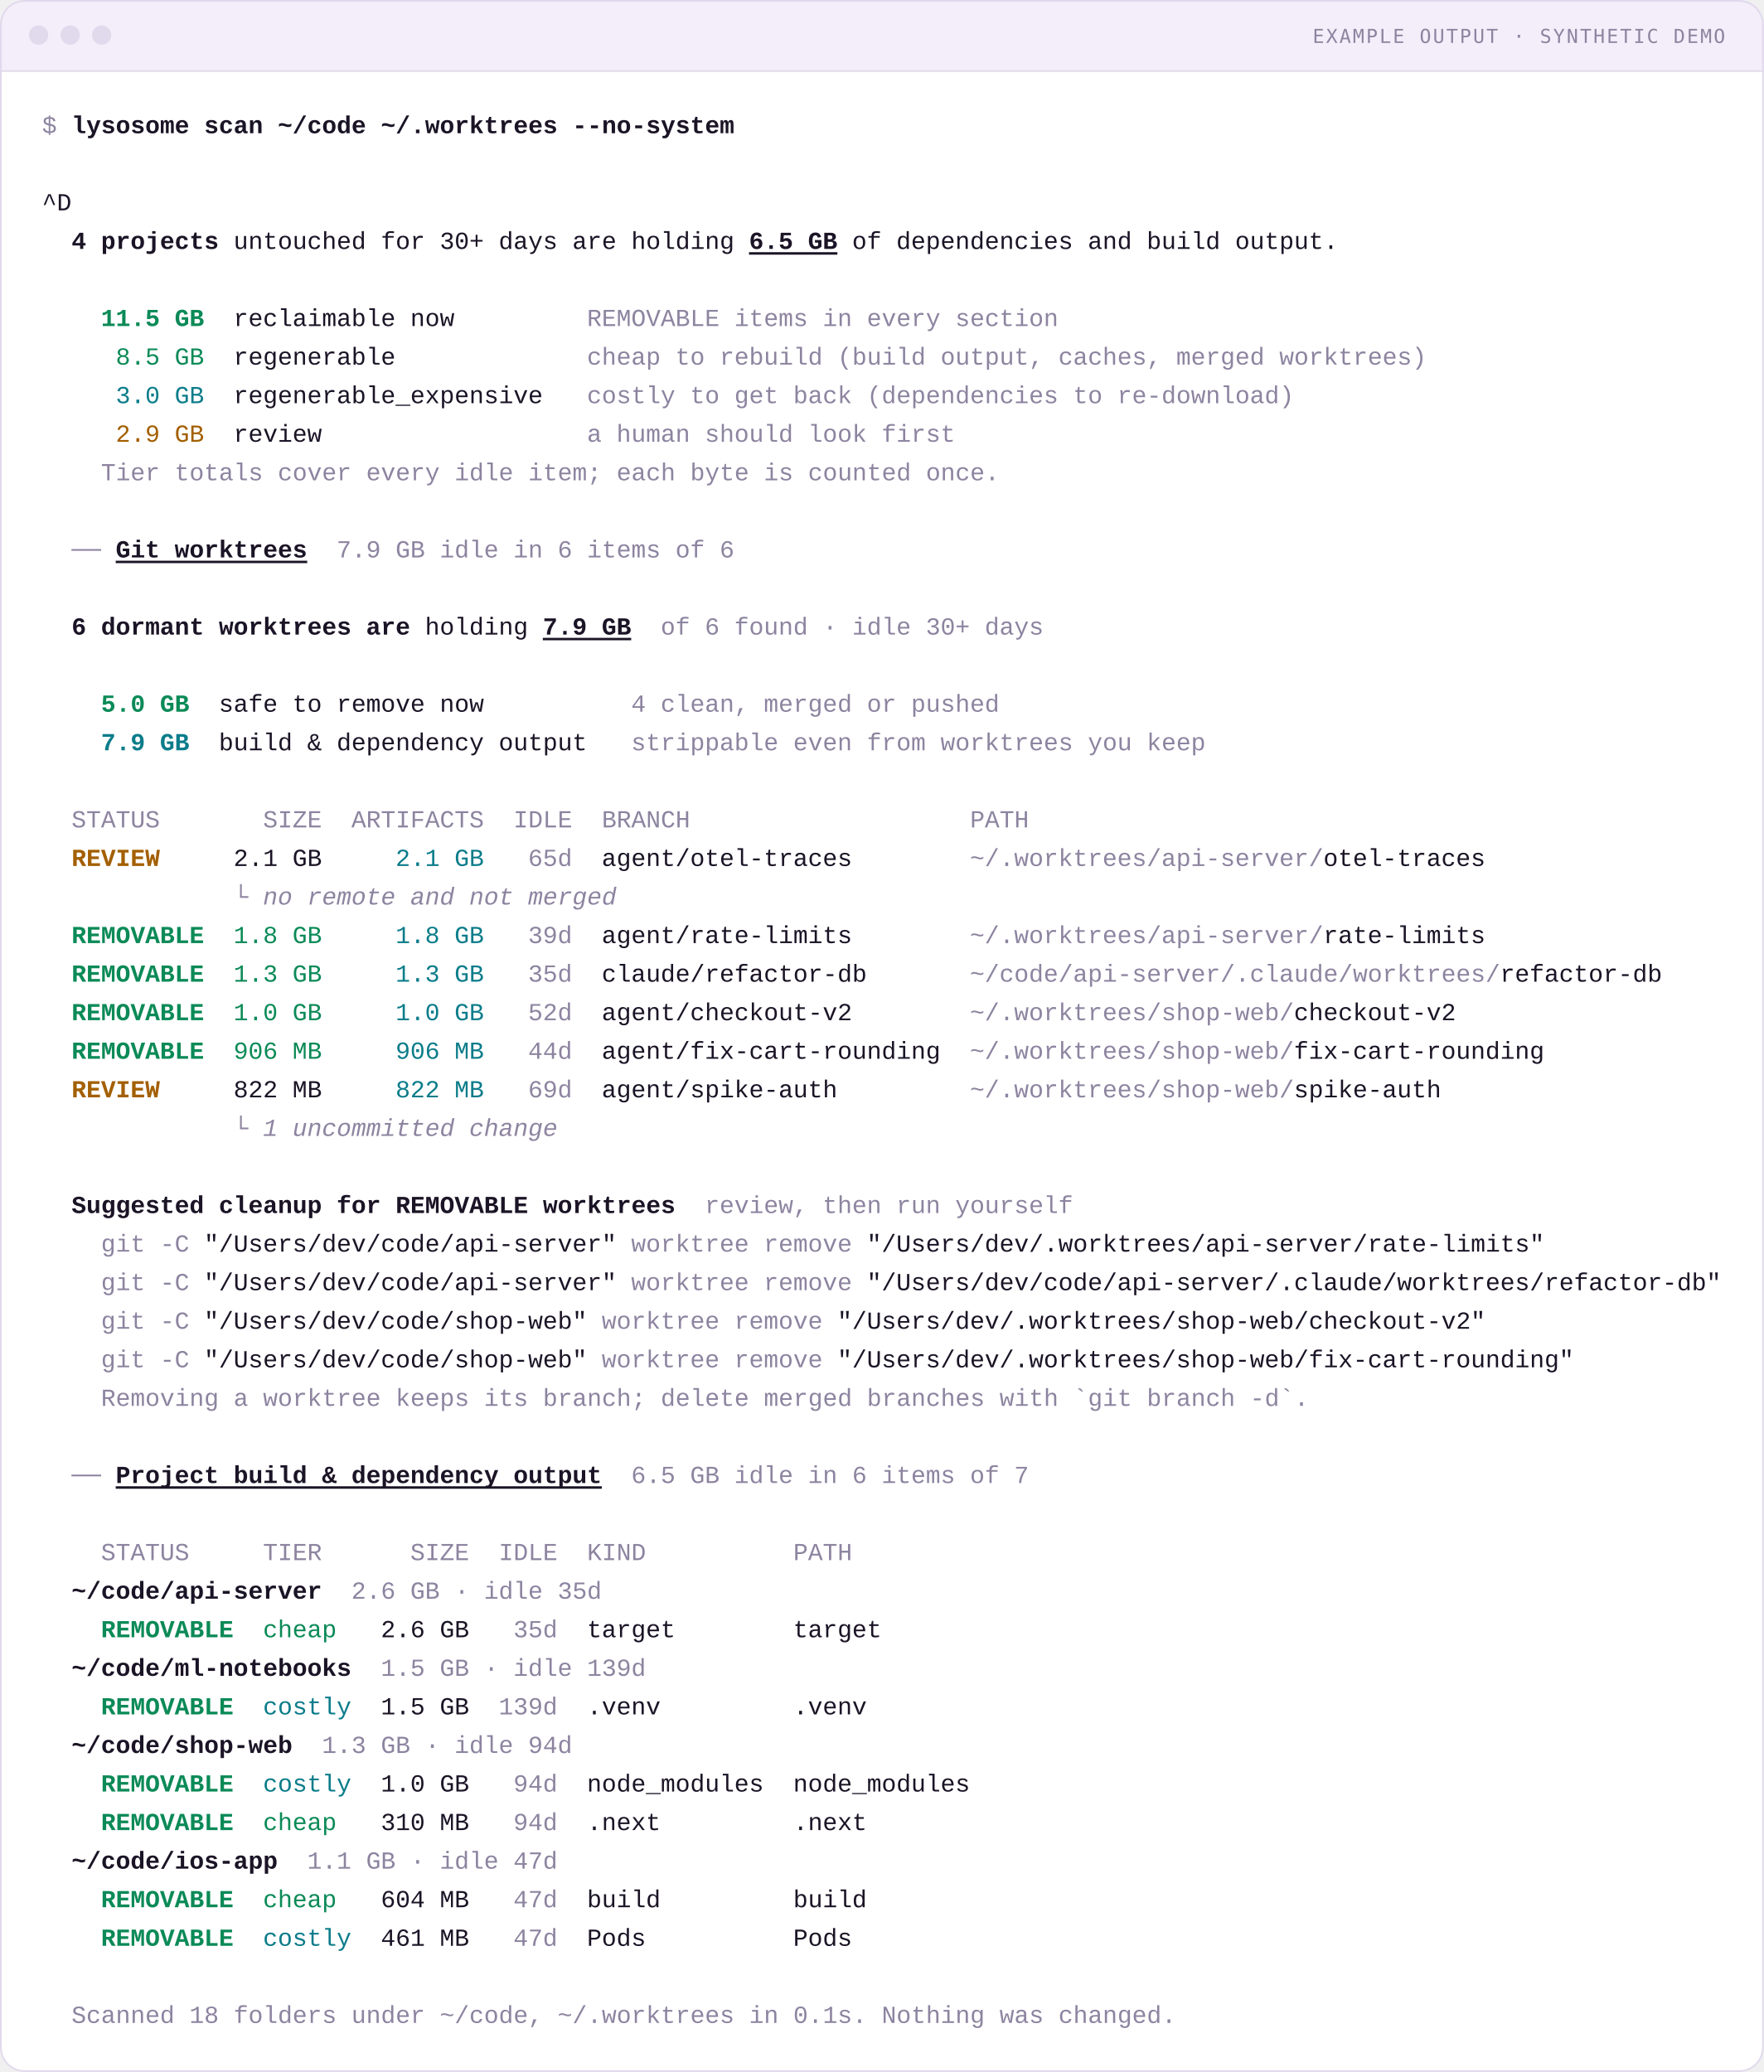
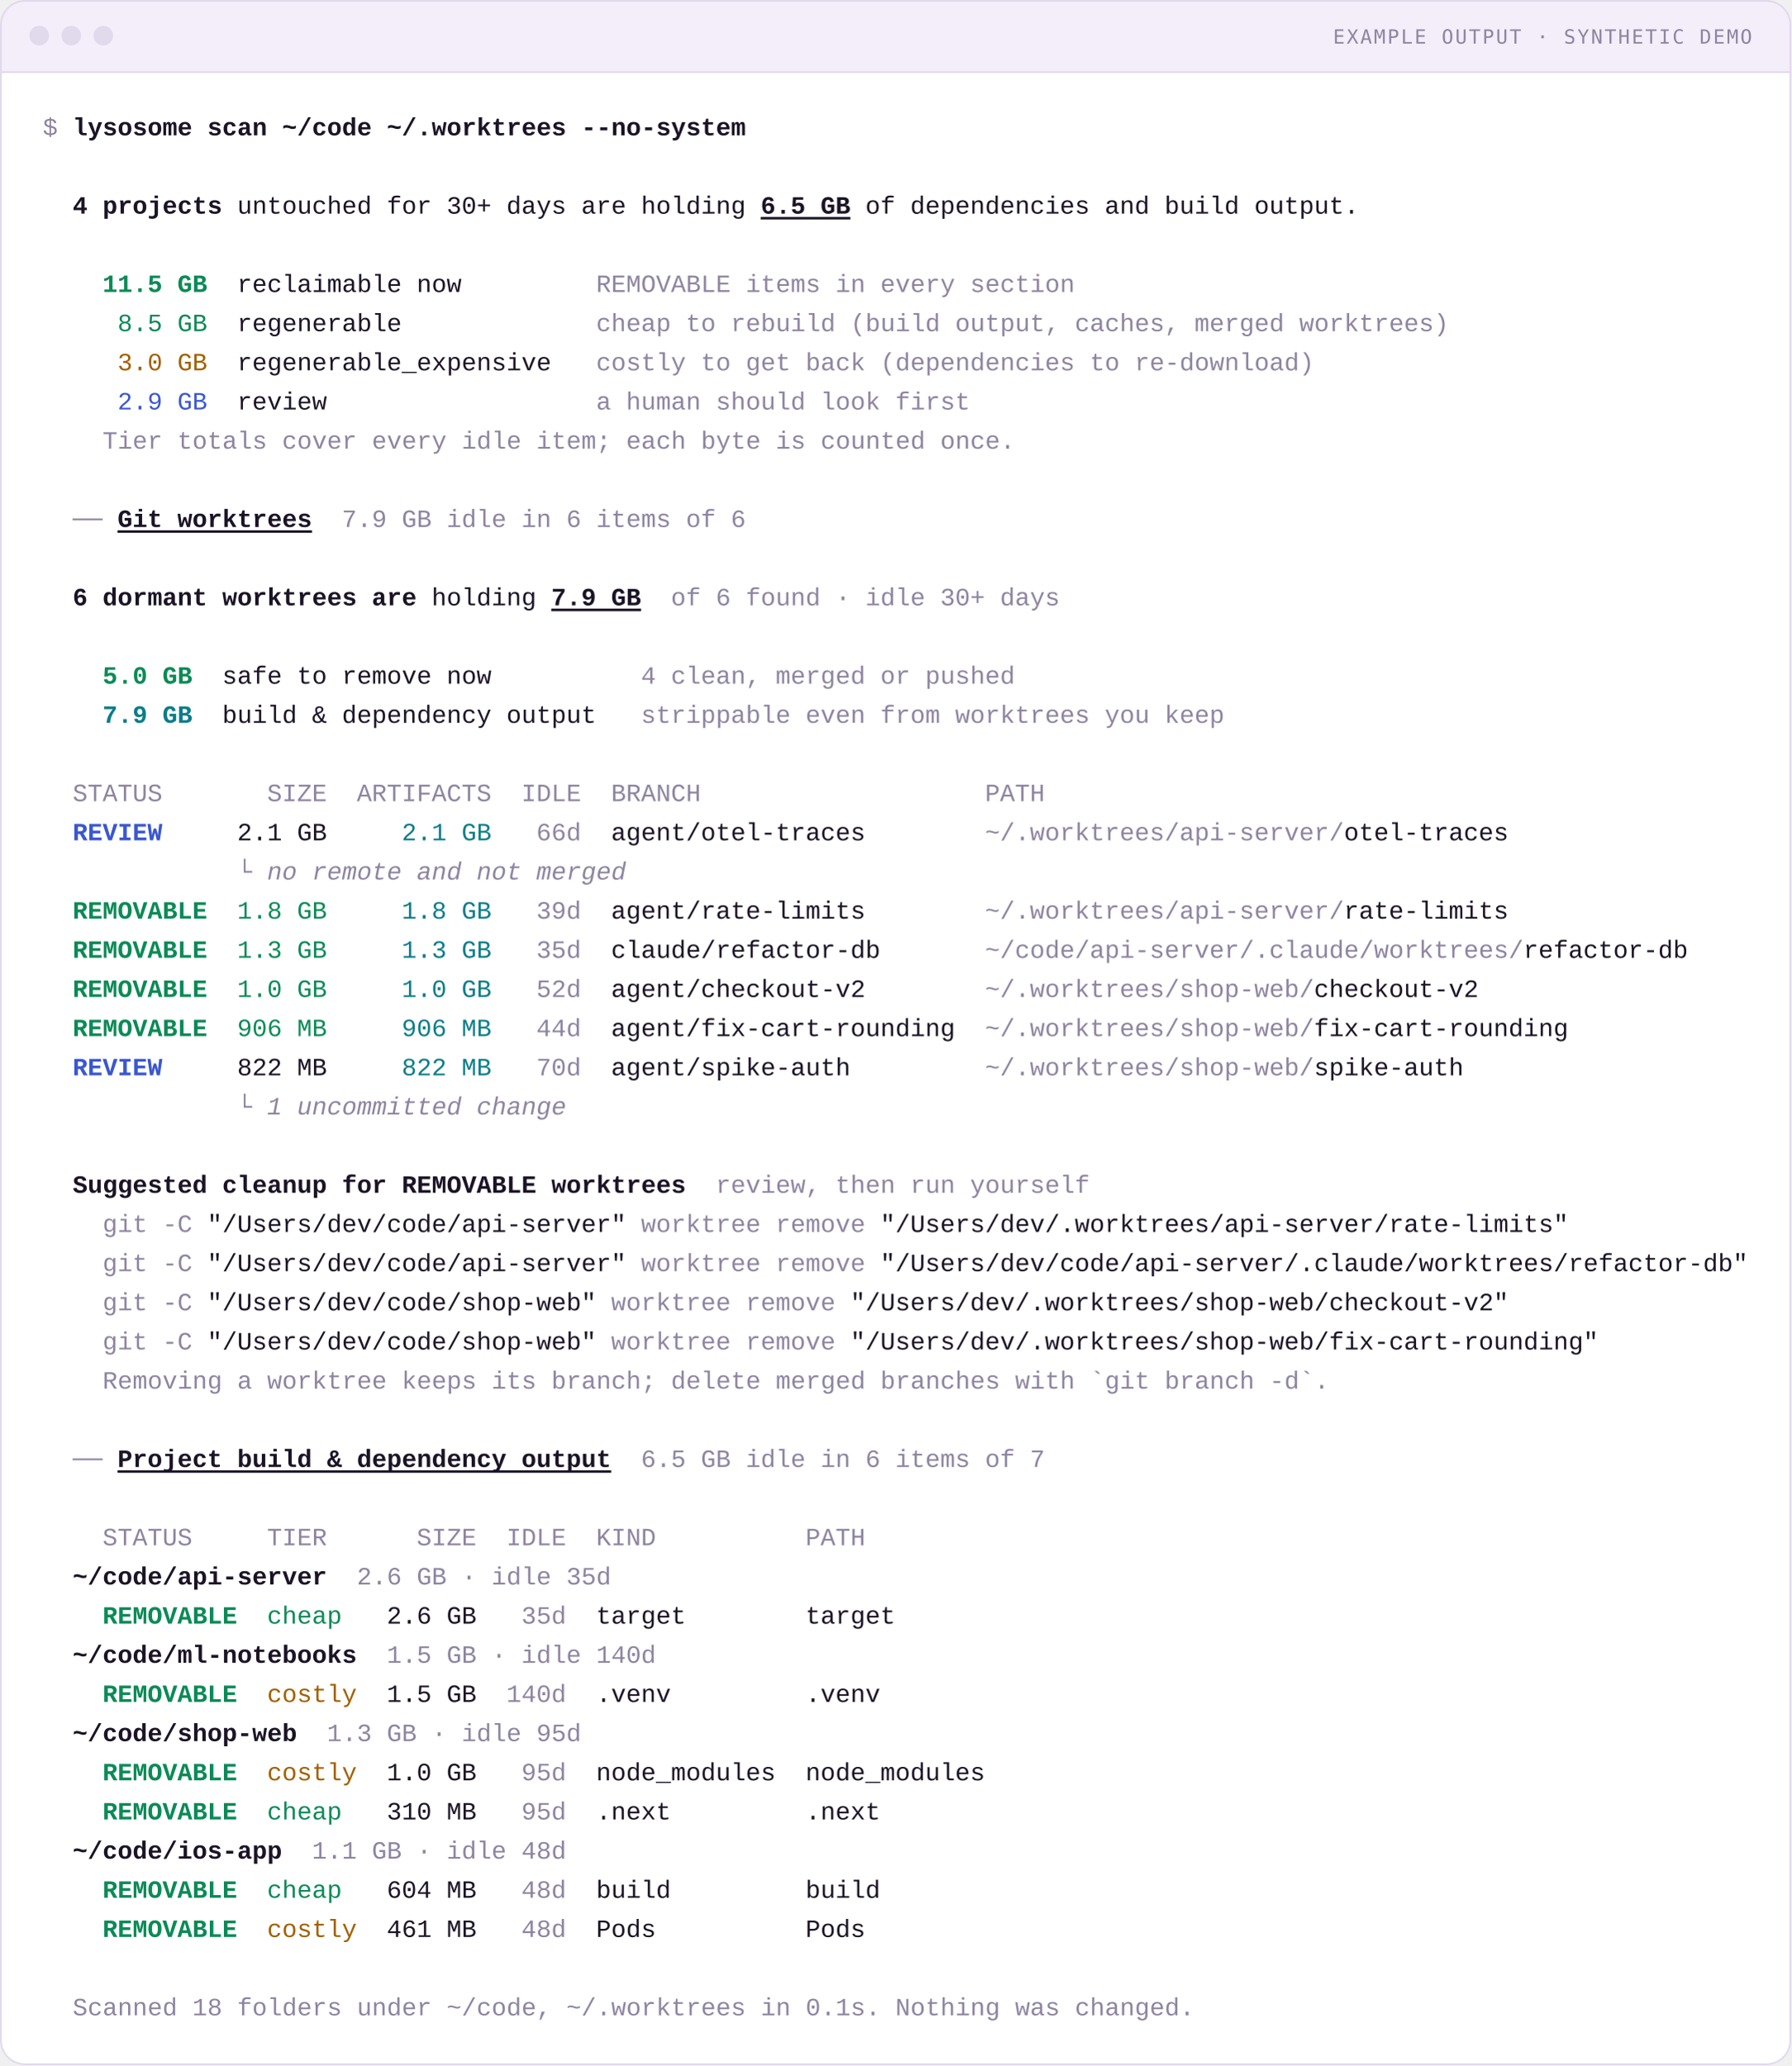
- <svg xmlns="http://www.w3.org/2000/svg" width="1006" height="1182" viewBox="0 0 1006 1182" role="img" aria-label="example output · synthetic demo: terminal output">
-   <rect width="1006" height="1182" rx="14" fill="#ffffff" />
+ <svg xmlns="http://www.w3.org/2000/svg" width="1006" height="1160" viewBox="0 0 1006 1160" role="img" aria-label="example output · synthetic demo: terminal output">
+   <rect width="1006" height="1160" rx="14" fill="#ffffff" />
  <path d="M14 0h978a14 14 0 0 1 14 14v26H0V14A14 14 0 0 1 14 0z" fill="#f3eef9" />
  <path d="M0 40.5h1006" stroke="#e1d9ec" />
-   <rect x="0.5" y="0.5" width="1005" height="1181" rx="13.5" fill="none" stroke="#e1d9ec" />
+   <rect x="0.5" y="0.5" width="1005" height="1159" rx="13.5" fill="none" stroke="#e1d9ec" />
  <circle cx="22" cy="20" r="5.5" fill="#e1d9ec" />
  <circle cx="40" cy="20" r="5.5" fill="#e1d9ec" />
  <circle cx="58" cy="20" r="5.5" fill="#e1d9ec" />
  <text x="984" y="24.5" text-anchor="end" font-family="'JetBrains Mono', ui-monospace, SFMono-Regular, Menlo, monospace" font-size="11" letter-spacing="1" fill="#8d84a0">EXAMPLE OUTPUT · SYNTHETIC DEMO</text>
  <g font-family="'JetBrains Mono', ui-monospace, SFMono-Regular, Menlo, Consolas, 'Liberation Mono', monospace" font-size="14" fill="#1b1426" xml:space="preserve">
    <text x="24.0" y="76" textLength="8.4" lengthAdjust="spacingAndGlyphs" fill="#8d84a0">$</text>
    <text x="40.8" y="76" textLength="378.0" lengthAdjust="spacingAndGlyphs" font-weight="600">lysosome scan ~/code ~/.worktrees --no-system</text>
-     <text x="24.0" y="120" textLength="16.8" lengthAdjust="spacingAndGlyphs">^D</text>
-     <text x="40.8" y="142" textLength="84.0" lengthAdjust="spacingAndGlyphs" font-weight="700">4 projects</text>
-     <text x="133.2" y="142" textLength="285.6" lengthAdjust="spacingAndGlyphs">untouched for 30+ days are holding</text>
-     <text x="427.2" y="142" textLength="50.4" lengthAdjust="spacingAndGlyphs" font-weight="700" text-decoration="underline">6.5 GB</text>
-     <text x="486.0" y="142" textLength="277.2" lengthAdjust="spacingAndGlyphs">of dependencies and build output.</text>
-     <text x="57.6" y="186" textLength="58.8" lengthAdjust="spacingAndGlyphs" fill="#0b8a57" font-weight="700">11.5 GB</text>
-     <text x="133.2" y="186" textLength="126.0" lengthAdjust="spacingAndGlyphs">reclaimable now</text>
-     <text x="334.8" y="186" textLength="268.8" lengthAdjust="spacingAndGlyphs" fill="#8d84a0">REMOVABLE items in every section</text>
-     <text x="66.0" y="208" textLength="50.4" lengthAdjust="spacingAndGlyphs" fill="#0b8a57">8.5 GB</text>
-     <text x="133.2" y="208" textLength="92.4" lengthAdjust="spacingAndGlyphs">regenerable</text>
-     <text x="334.8" y="208" textLength="478.8" lengthAdjust="spacingAndGlyphs" fill="#8d84a0">cheap to rebuild (build output, caches, merged worktrees)</text>
-     <text x="66.0" y="230" textLength="50.4" lengthAdjust="spacingAndGlyphs" fill="#0b7c8a">3.0 GB</text>
-     <text x="133.2" y="230" textLength="176.4" lengthAdjust="spacingAndGlyphs">regenerable_expensive</text>
-     <text x="334.8" y="230" textLength="403.2" lengthAdjust="spacingAndGlyphs" fill="#8d84a0">costly to get back (dependencies to re-download)</text>
-     <text x="66.0" y="252" textLength="50.4" lengthAdjust="spacingAndGlyphs" fill="#a35f00">2.9 GB</text>
-     <text x="133.2" y="252" textLength="50.4" lengthAdjust="spacingAndGlyphs">review</text>
-     <text x="334.8" y="252" textLength="210.0" lengthAdjust="spacingAndGlyphs" fill="#8d84a0">a human should look first</text>
-     <text x="57.6" y="274" textLength="512.4" lengthAdjust="spacingAndGlyphs" fill="#8d84a0">Tier totals cover every idle item; each byte is counted once.</text>
-     <text x="40.8" y="318" textLength="16.8" lengthAdjust="spacingAndGlyphs" fill="#8d84a0">──</text>
-     <text x="66.0" y="318" textLength="109.2" lengthAdjust="spacingAndGlyphs" font-weight="700" text-decoration="underline">Git worktrees</text>
-     <text x="192.0" y="318" textLength="226.8" lengthAdjust="spacingAndGlyphs" fill="#8d84a0">7.9 GB idle in 6 items of 6</text>
-     <text x="40.8" y="362" textLength="159.6" lengthAdjust="spacingAndGlyphs" font-weight="700">6 dormant worktrees</text>
-     <text x="208.8" y="362" textLength="25.2" lengthAdjust="spacingAndGlyphs" font-weight="700">are</text>
-     <text x="242.4" y="362" textLength="58.8" lengthAdjust="spacingAndGlyphs">holding</text>
-     <text x="309.6" y="362" textLength="50.4" lengthAdjust="spacingAndGlyphs" font-weight="700" text-decoration="underline">7.9 GB</text>
-     <text x="376.8" y="362" textLength="218.4" lengthAdjust="spacingAndGlyphs" fill="#8d84a0">of 6 found · idle 30+ days</text>
-     <text x="57.6" y="406" textLength="50.4" lengthAdjust="spacingAndGlyphs" fill="#0b8a57" font-weight="700">5.0 GB</text>
-     <text x="124.8" y="406" textLength="151.2" lengthAdjust="spacingAndGlyphs">safe to remove now</text>
-     <text x="360.0" y="406" textLength="210.0" lengthAdjust="spacingAndGlyphs" fill="#8d84a0">4 clean, merged or pushed</text>
-     <text x="57.6" y="428" textLength="50.4" lengthAdjust="spacingAndGlyphs" fill="#0b7c8a" font-weight="700">7.9 GB</text>
-     <text x="124.8" y="428" textLength="210.0" lengthAdjust="spacingAndGlyphs">build &amp; dependency output</text>
-     <text x="360.0" y="428" textLength="327.6" lengthAdjust="spacingAndGlyphs" fill="#8d84a0">strippable even from worktrees you keep</text>
-     <text x="40.8" y="472" textLength="546.0" lengthAdjust="spacingAndGlyphs" fill="#8d84a0">STATUS       SIZE  ARTIFACTS  IDLE  BRANCH                   PATH</text>
-     <text x="40.8" y="494" textLength="50.4" lengthAdjust="spacingAndGlyphs" fill="#a35f00" font-weight="700">REVIEW</text>
-     <text x="133.2" y="494" textLength="50.4" lengthAdjust="spacingAndGlyphs">2.1 GB</text>
-     <text x="225.6" y="494" textLength="50.4" lengthAdjust="spacingAndGlyphs" fill="#0b7c8a">2.1 GB</text>
-     <text x="301.2" y="494" textLength="25.2" lengthAdjust="spacingAndGlyphs" fill="#8d84a0">65d</text>
-     <text x="343.2" y="494" textLength="142.8" lengthAdjust="spacingAndGlyphs">agent/otel-traces</text>
-     <text x="553.2" y="494" textLength="201.6" lengthAdjust="spacingAndGlyphs" fill="#8d84a0">~/.worktrees/api-server/</text>
-     <text x="754.8" y="494" textLength="92.4" lengthAdjust="spacingAndGlyphs">otel-traces</text>
-     <text x="133.2" y="516" textLength="218.4" lengthAdjust="spacingAndGlyphs" fill="#8d84a0" font-style="italic">└ no remote and not merged</text>
+     <text x="40.8" y="120" textLength="84.0" lengthAdjust="spacingAndGlyphs" font-weight="700">4 projects</text>
+     <text x="133.2" y="120" textLength="285.6" lengthAdjust="spacingAndGlyphs">untouched for 30+ days are holding</text>
+     <text x="427.2" y="120" textLength="50.4" lengthAdjust="spacingAndGlyphs" font-weight="700" text-decoration="underline">6.5 GB</text>
+     <text x="486.0" y="120" textLength="277.2" lengthAdjust="spacingAndGlyphs">of dependencies and build output.</text>
+     <text x="57.6" y="164" textLength="58.8" lengthAdjust="spacingAndGlyphs" fill="#0b8a57" font-weight="700">11.5 GB</text>
+     <text x="133.2" y="164" textLength="126.0" lengthAdjust="spacingAndGlyphs">reclaimable now</text>
+     <text x="334.8" y="164" textLength="268.8" lengthAdjust="spacingAndGlyphs" fill="#8d84a0">REMOVABLE items in every section</text>
+     <text x="66.0" y="186" textLength="50.4" lengthAdjust="spacingAndGlyphs" fill="#0b8a57">8.5 GB</text>
+     <text x="133.2" y="186" textLength="92.4" lengthAdjust="spacingAndGlyphs">regenerable</text>
+     <text x="334.8" y="186" textLength="478.8" lengthAdjust="spacingAndGlyphs" fill="#8d84a0">cheap to rebuild (build output, caches, merged worktrees)</text>
+     <text x="66.0" y="208" textLength="50.4" lengthAdjust="spacingAndGlyphs" fill="#a35f00">3.0 GB</text>
+     <text x="133.2" y="208" textLength="176.4" lengthAdjust="spacingAndGlyphs">regenerable_expensive</text>
+     <text x="334.8" y="208" textLength="403.2" lengthAdjust="spacingAndGlyphs" fill="#8d84a0">costly to get back (dependencies to re-download)</text>
+     <text x="66.0" y="230" textLength="50.4" lengthAdjust="spacingAndGlyphs" fill="#3a57d1">2.9 GB</text>
+     <text x="133.2" y="230" textLength="50.4" lengthAdjust="spacingAndGlyphs">review</text>
+     <text x="334.8" y="230" textLength="210.0" lengthAdjust="spacingAndGlyphs" fill="#8d84a0">a human should look first</text>
+     <text x="57.6" y="252" textLength="512.4" lengthAdjust="spacingAndGlyphs" fill="#8d84a0">Tier totals cover every idle item; each byte is counted once.</text>
+     <text x="40.8" y="296" textLength="16.8" lengthAdjust="spacingAndGlyphs" fill="#8d84a0">──</text>
+     <text x="66.0" y="296" textLength="109.2" lengthAdjust="spacingAndGlyphs" font-weight="700" text-decoration="underline">Git worktrees</text>
+     <text x="192.0" y="296" textLength="226.8" lengthAdjust="spacingAndGlyphs" fill="#8d84a0">7.9 GB idle in 6 items of 6</text>
+     <text x="40.8" y="340" textLength="159.6" lengthAdjust="spacingAndGlyphs" font-weight="700">6 dormant worktrees</text>
+     <text x="208.8" y="340" textLength="25.2" lengthAdjust="spacingAndGlyphs" font-weight="700">are</text>
+     <text x="242.4" y="340" textLength="58.8" lengthAdjust="spacingAndGlyphs">holding</text>
+     <text x="309.6" y="340" textLength="50.4" lengthAdjust="spacingAndGlyphs" font-weight="700" text-decoration="underline">7.9 GB</text>
+     <text x="376.8" y="340" textLength="218.4" lengthAdjust="spacingAndGlyphs" fill="#8d84a0">of 6 found · idle 30+ days</text>
+     <text x="57.6" y="384" textLength="50.4" lengthAdjust="spacingAndGlyphs" fill="#0b8a57" font-weight="700">5.0 GB</text>
+     <text x="124.8" y="384" textLength="151.2" lengthAdjust="spacingAndGlyphs">safe to remove now</text>
+     <text x="360.0" y="384" textLength="210.0" lengthAdjust="spacingAndGlyphs" fill="#8d84a0">4 clean, merged or pushed</text>
+     <text x="57.6" y="406" textLength="50.4" lengthAdjust="spacingAndGlyphs" fill="#0b7c8a" font-weight="700">7.9 GB</text>
+     <text x="124.8" y="406" textLength="210.0" lengthAdjust="spacingAndGlyphs">build &amp; dependency output</text>
+     <text x="360.0" y="406" textLength="327.6" lengthAdjust="spacingAndGlyphs" fill="#8d84a0">strippable even from worktrees you keep</text>
+     <text x="40.8" y="450" textLength="50.4" lengthAdjust="spacingAndGlyphs" fill="#8d84a0">STATUS</text>
+     <text x="150.0" y="450" textLength="33.6" lengthAdjust="spacingAndGlyphs" fill="#8d84a0">SIZE</text>
+     <text x="200.4" y="450" textLength="75.6" lengthAdjust="spacingAndGlyphs" fill="#8d84a0">ARTIFACTS</text>
+     <text x="292.8" y="450" textLength="33.6" lengthAdjust="spacingAndGlyphs" fill="#8d84a0">IDLE</text>
+     <text x="343.2" y="450" textLength="50.4" lengthAdjust="spacingAndGlyphs" fill="#8d84a0">BRANCH</text>
+     <text x="553.2" y="450" textLength="33.6" lengthAdjust="spacingAndGlyphs" fill="#8d84a0">PATH</text>
+     <text x="40.8" y="472" textLength="50.4" lengthAdjust="spacingAndGlyphs" fill="#3a57d1" font-weight="700">REVIEW</text>
+     <text x="133.2" y="472" textLength="50.4" lengthAdjust="spacingAndGlyphs">2.1 GB</text>
+     <text x="225.6" y="472" textLength="50.4" lengthAdjust="spacingAndGlyphs" fill="#0b7c8a">2.1 GB</text>
+     <text x="301.2" y="472" textLength="25.2" lengthAdjust="spacingAndGlyphs" fill="#8d84a0">66d</text>
+     <text x="343.2" y="472" textLength="142.8" lengthAdjust="spacingAndGlyphs">agent/otel-traces</text>
+     <text x="553.2" y="472" textLength="201.6" lengthAdjust="spacingAndGlyphs" fill="#8d84a0">~/.worktrees/api-server/</text>
+     <text x="754.8" y="472" textLength="92.4" lengthAdjust="spacingAndGlyphs">otel-traces</text>
+     <text x="133.2" y="494" textLength="218.4" lengthAdjust="spacingAndGlyphs" fill="#8d84a0" font-style="italic">└ no remote and not merged</text>
+     <text x="40.8" y="516" textLength="75.6" lengthAdjust="spacingAndGlyphs" fill="#0b8a57" font-weight="700">REMOVABLE</text>
+     <text x="133.2" y="516" textLength="50.4" lengthAdjust="spacingAndGlyphs" fill="#0b8a57">1.8 GB</text>
+     <text x="225.6" y="516" textLength="50.4" lengthAdjust="spacingAndGlyphs" fill="#0b7c8a">1.8 GB</text>
+     <text x="301.2" y="516" textLength="25.2" lengthAdjust="spacingAndGlyphs" fill="#8d84a0">39d</text>
+     <text x="343.2" y="516" textLength="142.8" lengthAdjust="spacingAndGlyphs">agent/rate-limits</text>
+     <text x="553.2" y="516" textLength="201.6" lengthAdjust="spacingAndGlyphs" fill="#8d84a0">~/.worktrees/api-server/</text>
+     <text x="754.8" y="516" textLength="92.4" lengthAdjust="spacingAndGlyphs">rate-limits</text>
    <text x="40.8" y="538" textLength="75.6" lengthAdjust="spacingAndGlyphs" fill="#0b8a57" font-weight="700">REMOVABLE</text>
-     <text x="133.2" y="538" textLength="50.4" lengthAdjust="spacingAndGlyphs" fill="#0b8a57">1.8 GB</text>
-     <text x="225.6" y="538" textLength="50.4" lengthAdjust="spacingAndGlyphs" fill="#0b7c8a">1.8 GB</text>
-     <text x="301.2" y="538" textLength="25.2" lengthAdjust="spacingAndGlyphs" fill="#8d84a0">39d</text>
-     <text x="343.2" y="538" textLength="142.8" lengthAdjust="spacingAndGlyphs">agent/rate-limits</text>
-     <text x="553.2" y="538" textLength="201.6" lengthAdjust="spacingAndGlyphs" fill="#8d84a0">~/.worktrees/api-server/</text>
-     <text x="754.8" y="538" textLength="92.4" lengthAdjust="spacingAndGlyphs">rate-limits</text>
+     <text x="133.2" y="538" textLength="50.4" lengthAdjust="spacingAndGlyphs" fill="#0b8a57">1.3 GB</text>
+     <text x="225.6" y="538" textLength="50.4" lengthAdjust="spacingAndGlyphs" fill="#0b7c8a">1.3 GB</text>
+     <text x="301.2" y="538" textLength="25.2" lengthAdjust="spacingAndGlyphs" fill="#8d84a0">35d</text>
+     <text x="343.2" y="538" textLength="151.2" lengthAdjust="spacingAndGlyphs">claude/refactor-db</text>
+     <text x="553.2" y="538" textLength="302.4" lengthAdjust="spacingAndGlyphs" fill="#8d84a0">~/code/api-server/.claude/worktrees/</text>
+     <text x="855.6" y="538" textLength="92.4" lengthAdjust="spacingAndGlyphs">refactor-db</text>
    <text x="40.8" y="560" textLength="75.6" lengthAdjust="spacingAndGlyphs" fill="#0b8a57" font-weight="700">REMOVABLE</text>
-     <text x="133.2" y="560" textLength="50.4" lengthAdjust="spacingAndGlyphs" fill="#0b8a57">1.3 GB</text>
-     <text x="225.6" y="560" textLength="50.4" lengthAdjust="spacingAndGlyphs" fill="#0b7c8a">1.3 GB</text>
-     <text x="301.2" y="560" textLength="25.2" lengthAdjust="spacingAndGlyphs" fill="#8d84a0">35d</text>
-     <text x="343.2" y="560" textLength="151.2" lengthAdjust="spacingAndGlyphs">claude/refactor-db</text>
-     <text x="553.2" y="560" textLength="302.4" lengthAdjust="spacingAndGlyphs" fill="#8d84a0">~/code/api-server/.claude/worktrees/</text>
-     <text x="855.6" y="560" textLength="92.4" lengthAdjust="spacingAndGlyphs">refactor-db</text>
+     <text x="133.2" y="560" textLength="50.4" lengthAdjust="spacingAndGlyphs" fill="#0b8a57">1.0 GB</text>
+     <text x="225.6" y="560" textLength="50.4" lengthAdjust="spacingAndGlyphs" fill="#0b7c8a">1.0 GB</text>
+     <text x="301.2" y="560" textLength="25.2" lengthAdjust="spacingAndGlyphs" fill="#8d84a0">52d</text>
+     <text x="343.2" y="560" textLength="142.8" lengthAdjust="spacingAndGlyphs">agent/checkout-v2</text>
+     <text x="553.2" y="560" textLength="184.8" lengthAdjust="spacingAndGlyphs" fill="#8d84a0">~/.worktrees/shop-web/</text>
+     <text x="738.0" y="560" textLength="92.4" lengthAdjust="spacingAndGlyphs">checkout-v2</text>
    <text x="40.8" y="582" textLength="75.6" lengthAdjust="spacingAndGlyphs" fill="#0b8a57" font-weight="700">REMOVABLE</text>
-     <text x="133.2" y="582" textLength="50.4" lengthAdjust="spacingAndGlyphs" fill="#0b8a57">1.0 GB</text>
-     <text x="225.6" y="582" textLength="50.4" lengthAdjust="spacingAndGlyphs" fill="#0b7c8a">1.0 GB</text>
-     <text x="301.2" y="582" textLength="25.2" lengthAdjust="spacingAndGlyphs" fill="#8d84a0">52d</text>
-     <text x="343.2" y="582" textLength="142.8" lengthAdjust="spacingAndGlyphs">agent/checkout-v2</text>
+     <text x="133.2" y="582" textLength="50.4" lengthAdjust="spacingAndGlyphs" fill="#0b8a57">906 MB</text>
+     <text x="225.6" y="582" textLength="50.4" lengthAdjust="spacingAndGlyphs" fill="#0b7c8a">906 MB</text>
+     <text x="301.2" y="582" textLength="25.2" lengthAdjust="spacingAndGlyphs" fill="#8d84a0">44d</text>
+     <text x="343.2" y="582" textLength="193.2" lengthAdjust="spacingAndGlyphs">agent/fix-cart-rounding</text>
    <text x="553.2" y="582" textLength="184.8" lengthAdjust="spacingAndGlyphs" fill="#8d84a0">~/.worktrees/shop-web/</text>
-     <text x="738.0" y="582" textLength="92.4" lengthAdjust="spacingAndGlyphs">checkout-v2</text>
-     <text x="40.8" y="604" textLength="75.6" lengthAdjust="spacingAndGlyphs" fill="#0b8a57" font-weight="700">REMOVABLE</text>
-     <text x="133.2" y="604" textLength="50.4" lengthAdjust="spacingAndGlyphs" fill="#0b8a57">906 MB</text>
-     <text x="225.6" y="604" textLength="50.4" lengthAdjust="spacingAndGlyphs" fill="#0b7c8a">906 MB</text>
-     <text x="301.2" y="604" textLength="25.2" lengthAdjust="spacingAndGlyphs" fill="#8d84a0">44d</text>
-     <text x="343.2" y="604" textLength="193.2" lengthAdjust="spacingAndGlyphs">agent/fix-cart-rounding</text>
+     <text x="738.0" y="582" textLength="142.8" lengthAdjust="spacingAndGlyphs">fix-cart-rounding</text>
+     <text x="40.8" y="604" textLength="50.4" lengthAdjust="spacingAndGlyphs" fill="#3a57d1" font-weight="700">REVIEW</text>
+     <text x="133.2" y="604" textLength="50.4" lengthAdjust="spacingAndGlyphs">822 MB</text>
+     <text x="225.6" y="604" textLength="50.4" lengthAdjust="spacingAndGlyphs" fill="#0b7c8a">822 MB</text>
+     <text x="301.2" y="604" textLength="25.2" lengthAdjust="spacingAndGlyphs" fill="#8d84a0">70d</text>
+     <text x="343.2" y="604" textLength="134.4" lengthAdjust="spacingAndGlyphs">agent/spike-auth</text>
    <text x="553.2" y="604" textLength="184.8" lengthAdjust="spacingAndGlyphs" fill="#8d84a0">~/.worktrees/shop-web/</text>
-     <text x="738.0" y="604" textLength="142.8" lengthAdjust="spacingAndGlyphs">fix-cart-rounding</text>
-     <text x="40.8" y="626" textLength="50.4" lengthAdjust="spacingAndGlyphs" fill="#a35f00" font-weight="700">REVIEW</text>
-     <text x="133.2" y="626" textLength="50.4" lengthAdjust="spacingAndGlyphs">822 MB</text>
-     <text x="225.6" y="626" textLength="50.4" lengthAdjust="spacingAndGlyphs" fill="#0b7c8a">822 MB</text>
-     <text x="301.2" y="626" textLength="25.2" lengthAdjust="spacingAndGlyphs" fill="#8d84a0">69d</text>
-     <text x="343.2" y="626" textLength="134.4" lengthAdjust="spacingAndGlyphs">agent/spike-auth</text>
-     <text x="553.2" y="626" textLength="184.8" lengthAdjust="spacingAndGlyphs" fill="#8d84a0">~/.worktrees/shop-web/</text>
-     <text x="738.0" y="626" textLength="84.0" lengthAdjust="spacingAndGlyphs">spike-auth</text>
-     <text x="133.2" y="648" textLength="184.8" lengthAdjust="spacingAndGlyphs" fill="#8d84a0" font-style="italic">└ 1 uncommitted change</text>
-     <text x="40.8" y="692" textLength="344.4" lengthAdjust="spacingAndGlyphs" font-weight="700">Suggested cleanup for REMOVABLE worktrees</text>
-     <text x="402.0" y="692" textLength="210.0" lengthAdjust="spacingAndGlyphs" fill="#8d84a0">review, then run yourself</text>
+     <text x="738.0" y="604" textLength="84.0" lengthAdjust="spacingAndGlyphs">spike-auth</text>
+     <text x="133.2" y="626" textLength="184.8" lengthAdjust="spacingAndGlyphs" fill="#8d84a0" font-style="italic">└ 1 uncommitted change</text>
+     <text x="40.8" y="670" textLength="344.4" lengthAdjust="spacingAndGlyphs" font-weight="700">Suggested cleanup for REMOVABLE worktrees</text>
+     <text x="402.0" y="670" textLength="210.0" lengthAdjust="spacingAndGlyphs" fill="#8d84a0">review, then run yourself</text>
+     <text x="57.6" y="692" textLength="25.2" lengthAdjust="spacingAndGlyphs" fill="#8d84a0">git</text>
+     <text x="91.2" y="692" textLength="16.8" lengthAdjust="spacingAndGlyphs" fill="#8d84a0">-C</text>
+     <text x="116.4" y="692" textLength="235.2" lengthAdjust="spacingAndGlyphs">"/Users/dev/code/api-server"</text>
+     <text x="360.0" y="692" textLength="67.2" lengthAdjust="spacingAndGlyphs" fill="#8d84a0">worktree</text>
+     <text x="435.6" y="692" textLength="50.4" lengthAdjust="spacingAndGlyphs" fill="#8d84a0">remove</text>
+     <text x="494.4" y="692" textLength="386.4" lengthAdjust="spacingAndGlyphs">"/Users/dev/.worktrees/api-server/rate-limits"</text>
    <text x="57.6" y="714" textLength="25.2" lengthAdjust="spacingAndGlyphs" fill="#8d84a0">git</text>
    <text x="91.2" y="714" textLength="16.8" lengthAdjust="spacingAndGlyphs" fill="#8d84a0">-C</text>
    <text x="116.4" y="714" textLength="235.2" lengthAdjust="spacingAndGlyphs">"/Users/dev/code/api-server"</text>
    <text x="360.0" y="714" textLength="67.2" lengthAdjust="spacingAndGlyphs" fill="#8d84a0">worktree</text>
    <text x="435.6" y="714" textLength="50.4" lengthAdjust="spacingAndGlyphs" fill="#8d84a0">remove</text>
-     <text x="494.4" y="714" textLength="386.4" lengthAdjust="spacingAndGlyphs">"/Users/dev/.worktrees/api-server/rate-limits"</text>
+     <text x="494.4" y="714" textLength="487.2" lengthAdjust="spacingAndGlyphs">"/Users/dev/code/api-server/.claude/worktrees/refactor-db"</text>
    <text x="57.6" y="736" textLength="25.2" lengthAdjust="spacingAndGlyphs" fill="#8d84a0">git</text>
    <text x="91.2" y="736" textLength="16.8" lengthAdjust="spacingAndGlyphs" fill="#8d84a0">-C</text>
-     <text x="116.4" y="736" textLength="235.2" lengthAdjust="spacingAndGlyphs">"/Users/dev/code/api-server"</text>
-     <text x="360.0" y="736" textLength="67.2" lengthAdjust="spacingAndGlyphs" fill="#8d84a0">worktree</text>
-     <text x="435.6" y="736" textLength="50.4" lengthAdjust="spacingAndGlyphs" fill="#8d84a0">remove</text>
-     <text x="494.4" y="736" textLength="487.2" lengthAdjust="spacingAndGlyphs">"/Users/dev/code/api-server/.claude/worktrees/refactor-db"</text>
+     <text x="116.4" y="736" textLength="218.4" lengthAdjust="spacingAndGlyphs">"/Users/dev/code/shop-web"</text>
+     <text x="343.2" y="736" textLength="67.2" lengthAdjust="spacingAndGlyphs" fill="#8d84a0">worktree</text>
+     <text x="418.8" y="736" textLength="50.4" lengthAdjust="spacingAndGlyphs" fill="#8d84a0">remove</text>
+     <text x="477.6" y="736" textLength="369.6" lengthAdjust="spacingAndGlyphs">"/Users/dev/.worktrees/shop-web/checkout-v2"</text>
    <text x="57.6" y="758" textLength="25.2" lengthAdjust="spacingAndGlyphs" fill="#8d84a0">git</text>
    <text x="91.2" y="758" textLength="16.8" lengthAdjust="spacingAndGlyphs" fill="#8d84a0">-C</text>
    <text x="116.4" y="758" textLength="218.4" lengthAdjust="spacingAndGlyphs">"/Users/dev/code/shop-web"</text>
    <text x="343.2" y="758" textLength="67.2" lengthAdjust="spacingAndGlyphs" fill="#8d84a0">worktree</text>
    <text x="418.8" y="758" textLength="50.4" lengthAdjust="spacingAndGlyphs" fill="#8d84a0">remove</text>
-     <text x="477.6" y="758" textLength="369.6" lengthAdjust="spacingAndGlyphs">"/Users/dev/.worktrees/shop-web/checkout-v2"</text>
-     <text x="57.6" y="780" textLength="25.2" lengthAdjust="spacingAndGlyphs" fill="#8d84a0">git</text>
-     <text x="91.2" y="780" textLength="16.8" lengthAdjust="spacingAndGlyphs" fill="#8d84a0">-C</text>
-     <text x="116.4" y="780" textLength="218.4" lengthAdjust="spacingAndGlyphs">"/Users/dev/code/shop-web"</text>
-     <text x="343.2" y="780" textLength="67.2" lengthAdjust="spacingAndGlyphs" fill="#8d84a0">worktree</text>
-     <text x="418.8" y="780" textLength="50.4" lengthAdjust="spacingAndGlyphs" fill="#8d84a0">remove</text>
-     <text x="477.6" y="780" textLength="420.0" lengthAdjust="spacingAndGlyphs">"/Users/dev/.worktrees/shop-web/fix-cart-rounding"</text>
-     <text x="57.6" y="802" textLength="688.8" lengthAdjust="spacingAndGlyphs" fill="#8d84a0">Removing a worktree keeps its branch; delete merged branches with `git branch -d`.</text>
-     <text x="40.8" y="846" textLength="16.8" lengthAdjust="spacingAndGlyphs" fill="#8d84a0">──</text>
-     <text x="66.0" y="846" textLength="277.2" lengthAdjust="spacingAndGlyphs" font-weight="700" text-decoration="underline">Project build &amp; dependency output</text>
-     <text x="360.0" y="846" textLength="226.8" lengthAdjust="spacingAndGlyphs" fill="#8d84a0">6.5 GB idle in 6 items of 7</text>
-     <text x="57.6" y="890" textLength="428.4" lengthAdjust="spacingAndGlyphs" fill="#8d84a0">STATUS     TIER      SIZE  IDLE  KIND          PATH</text>
-     <text x="40.8" y="912" textLength="142.8" lengthAdjust="spacingAndGlyphs" font-weight="700">~/code/api-server</text>
-     <text x="200.4" y="912" textLength="142.8" lengthAdjust="spacingAndGlyphs" fill="#8d84a0">2.6 GB · idle 35d</text>
-     <text x="57.6" y="934" textLength="75.6" lengthAdjust="spacingAndGlyphs" fill="#0b8a57" font-weight="700">REMOVABLE</text>
-     <text x="150.0" y="934" textLength="42.0" lengthAdjust="spacingAndGlyphs" fill="#0b8a57">cheap</text>
-     <text x="217.2" y="934" textLength="50.4" lengthAdjust="spacingAndGlyphs">2.6 GB</text>
-     <text x="292.8" y="934" textLength="25.2" lengthAdjust="spacingAndGlyphs" fill="#8d84a0">35d</text>
-     <text x="334.8" y="934" textLength="168.0" lengthAdjust="spacingAndGlyphs">target        target</text>
-     <text x="40.8" y="956" textLength="159.6" lengthAdjust="spacingAndGlyphs" font-weight="700">~/code/ml-notebooks</text>
-     <text x="217.2" y="956" textLength="151.2" lengthAdjust="spacingAndGlyphs" fill="#8d84a0">1.5 GB · idle 139d</text>
-     <text x="57.6" y="978" textLength="75.6" lengthAdjust="spacingAndGlyphs" fill="#0b8a57" font-weight="700">REMOVABLE</text>
-     <text x="150.0" y="978" textLength="50.4" lengthAdjust="spacingAndGlyphs" fill="#0b7c8a">costly</text>
-     <text x="217.2" y="978" textLength="50.4" lengthAdjust="spacingAndGlyphs">1.5 GB</text>
-     <text x="284.4" y="978" textLength="33.6" lengthAdjust="spacingAndGlyphs" fill="#8d84a0">139d</text>
-     <text x="334.8" y="978" textLength="159.6" lengthAdjust="spacingAndGlyphs">.venv         .venv</text>
-     <text x="40.8" y="1000" textLength="126.0" lengthAdjust="spacingAndGlyphs" font-weight="700">~/code/shop-web</text>
-     <text x="183.6" y="1000" textLength="142.8" lengthAdjust="spacingAndGlyphs" fill="#8d84a0">1.3 GB · idle 94d</text>
+     <text x="477.6" y="758" textLength="420.0" lengthAdjust="spacingAndGlyphs">"/Users/dev/.worktrees/shop-web/fix-cart-rounding"</text>
+     <text x="57.6" y="780" textLength="688.8" lengthAdjust="spacingAndGlyphs" fill="#8d84a0">Removing a worktree keeps its branch; delete merged branches with `git branch -d`.</text>
+     <text x="40.8" y="824" textLength="16.8" lengthAdjust="spacingAndGlyphs" fill="#8d84a0">──</text>
+     <text x="66.0" y="824" textLength="277.2" lengthAdjust="spacingAndGlyphs" font-weight="700" text-decoration="underline">Project build &amp; dependency output</text>
+     <text x="360.0" y="824" textLength="226.8" lengthAdjust="spacingAndGlyphs" fill="#8d84a0">6.5 GB idle in 6 items of 7</text>
+     <text x="57.6" y="868" textLength="50.4" lengthAdjust="spacingAndGlyphs" fill="#8d84a0">STATUS</text>
+     <text x="150.0" y="868" textLength="33.6" lengthAdjust="spacingAndGlyphs" fill="#8d84a0">TIER</text>
+     <text x="234.0" y="868" textLength="33.6" lengthAdjust="spacingAndGlyphs" fill="#8d84a0">SIZE</text>
+     <text x="284.4" y="868" textLength="33.6" lengthAdjust="spacingAndGlyphs" fill="#8d84a0">IDLE</text>
+     <text x="334.8" y="868" textLength="33.6" lengthAdjust="spacingAndGlyphs" fill="#8d84a0">KIND</text>
+     <text x="452.4" y="868" textLength="33.6" lengthAdjust="spacingAndGlyphs" fill="#8d84a0">PATH</text>
+     <text x="40.8" y="890" textLength="142.8" lengthAdjust="spacingAndGlyphs" font-weight="700">~/code/api-server</text>
+     <text x="200.4" y="890" textLength="142.8" lengthAdjust="spacingAndGlyphs" fill="#8d84a0">2.6 GB · idle 35d</text>
+     <text x="57.6" y="912" textLength="75.6" lengthAdjust="spacingAndGlyphs" fill="#0b8a57" font-weight="700">REMOVABLE</text>
+     <text x="150.0" y="912" textLength="42.0" lengthAdjust="spacingAndGlyphs" fill="#0b8a57">cheap</text>
+     <text x="217.2" y="912" textLength="50.4" lengthAdjust="spacingAndGlyphs">2.6 GB</text>
+     <text x="292.8" y="912" textLength="25.2" lengthAdjust="spacingAndGlyphs" fill="#8d84a0">35d</text>
+     <text x="334.8" y="912" textLength="50.4" lengthAdjust="spacingAndGlyphs">target</text>
+     <text x="452.4" y="912" textLength="50.4" lengthAdjust="spacingAndGlyphs">target</text>
+     <text x="40.8" y="934" textLength="159.6" lengthAdjust="spacingAndGlyphs" font-weight="700">~/code/ml-notebooks</text>
+     <text x="217.2" y="934" textLength="151.2" lengthAdjust="spacingAndGlyphs" fill="#8d84a0">1.5 GB · idle 140d</text>
+     <text x="57.6" y="956" textLength="75.6" lengthAdjust="spacingAndGlyphs" fill="#0b8a57" font-weight="700">REMOVABLE</text>
+     <text x="150.0" y="956" textLength="50.4" lengthAdjust="spacingAndGlyphs" fill="#a35f00">costly</text>
+     <text x="217.2" y="956" textLength="50.4" lengthAdjust="spacingAndGlyphs">1.5 GB</text>
+     <text x="284.4" y="956" textLength="33.6" lengthAdjust="spacingAndGlyphs" fill="#8d84a0">140d</text>
+     <text x="334.8" y="956" textLength="42.0" lengthAdjust="spacingAndGlyphs">.venv</text>
+     <text x="452.4" y="956" textLength="42.0" lengthAdjust="spacingAndGlyphs">.venv</text>
+     <text x="40.8" y="978" textLength="126.0" lengthAdjust="spacingAndGlyphs" font-weight="700">~/code/shop-web</text>
+     <text x="183.6" y="978" textLength="142.8" lengthAdjust="spacingAndGlyphs" fill="#8d84a0">1.3 GB · idle 95d</text>
+     <text x="57.6" y="1000" textLength="75.6" lengthAdjust="spacingAndGlyphs" fill="#0b8a57" font-weight="700">REMOVABLE</text>
+     <text x="150.0" y="1000" textLength="50.4" lengthAdjust="spacingAndGlyphs" fill="#a35f00">costly</text>
+     <text x="217.2" y="1000" textLength="50.4" lengthAdjust="spacingAndGlyphs">1.0 GB</text>
+     <text x="292.8" y="1000" textLength="25.2" lengthAdjust="spacingAndGlyphs" fill="#8d84a0">95d</text>
+     <text x="334.8" y="1000" textLength="100.8" lengthAdjust="spacingAndGlyphs">node_modules</text>
+     <text x="452.4" y="1000" textLength="100.8" lengthAdjust="spacingAndGlyphs">node_modules</text>
    <text x="57.6" y="1022" textLength="75.6" lengthAdjust="spacingAndGlyphs" fill="#0b8a57" font-weight="700">REMOVABLE</text>
-     <text x="150.0" y="1022" textLength="50.4" lengthAdjust="spacingAndGlyphs" fill="#0b7c8a">costly</text>
-     <text x="217.2" y="1022" textLength="50.4" lengthAdjust="spacingAndGlyphs">1.0 GB</text>
-     <text x="292.8" y="1022" textLength="25.2" lengthAdjust="spacingAndGlyphs" fill="#8d84a0">94d</text>
-     <text x="334.8" y="1022" textLength="218.4" lengthAdjust="spacingAndGlyphs">node_modules  node_modules</text>
-     <text x="57.6" y="1044" textLength="75.6" lengthAdjust="spacingAndGlyphs" fill="#0b8a57" font-weight="700">REMOVABLE</text>
-     <text x="150.0" y="1044" textLength="42.0" lengthAdjust="spacingAndGlyphs" fill="#0b8a57">cheap</text>
-     <text x="217.2" y="1044" textLength="50.4" lengthAdjust="spacingAndGlyphs">310 MB</text>
-     <text x="292.8" y="1044" textLength="25.2" lengthAdjust="spacingAndGlyphs" fill="#8d84a0">94d</text>
-     <text x="334.8" y="1044" textLength="159.6" lengthAdjust="spacingAndGlyphs">.next         .next</text>
-     <text x="40.8" y="1066" textLength="117.6" lengthAdjust="spacingAndGlyphs" font-weight="700">~/code/ios-app</text>
-     <text x="175.2" y="1066" textLength="142.8" lengthAdjust="spacingAndGlyphs" fill="#8d84a0">1.1 GB · idle 47d</text>
+     <text x="150.0" y="1022" textLength="42.0" lengthAdjust="spacingAndGlyphs" fill="#0b8a57">cheap</text>
+     <text x="217.2" y="1022" textLength="50.4" lengthAdjust="spacingAndGlyphs">310 MB</text>
+     <text x="292.8" y="1022" textLength="25.2" lengthAdjust="spacingAndGlyphs" fill="#8d84a0">95d</text>
+     <text x="334.8" y="1022" textLength="42.0" lengthAdjust="spacingAndGlyphs">.next</text>
+     <text x="452.4" y="1022" textLength="42.0" lengthAdjust="spacingAndGlyphs">.next</text>
+     <text x="40.8" y="1044" textLength="117.6" lengthAdjust="spacingAndGlyphs" font-weight="700">~/code/ios-app</text>
+     <text x="175.2" y="1044" textLength="142.8" lengthAdjust="spacingAndGlyphs" fill="#8d84a0">1.1 GB · idle 48d</text>
+     <text x="57.6" y="1066" textLength="75.6" lengthAdjust="spacingAndGlyphs" fill="#0b8a57" font-weight="700">REMOVABLE</text>
+     <text x="150.0" y="1066" textLength="42.0" lengthAdjust="spacingAndGlyphs" fill="#0b8a57">cheap</text>
+     <text x="217.2" y="1066" textLength="50.4" lengthAdjust="spacingAndGlyphs">604 MB</text>
+     <text x="292.8" y="1066" textLength="25.2" lengthAdjust="spacingAndGlyphs" fill="#8d84a0">48d</text>
+     <text x="334.8" y="1066" textLength="42.0" lengthAdjust="spacingAndGlyphs">build</text>
+     <text x="452.4" y="1066" textLength="42.0" lengthAdjust="spacingAndGlyphs">build</text>
    <text x="57.6" y="1088" textLength="75.6" lengthAdjust="spacingAndGlyphs" fill="#0b8a57" font-weight="700">REMOVABLE</text>
-     <text x="150.0" y="1088" textLength="42.0" lengthAdjust="spacingAndGlyphs" fill="#0b8a57">cheap</text>
-     <text x="217.2" y="1088" textLength="50.4" lengthAdjust="spacingAndGlyphs">604 MB</text>
-     <text x="292.8" y="1088" textLength="25.2" lengthAdjust="spacingAndGlyphs" fill="#8d84a0">47d</text>
-     <text x="334.8" y="1088" textLength="159.6" lengthAdjust="spacingAndGlyphs">build         build</text>
-     <text x="57.6" y="1110" textLength="75.6" lengthAdjust="spacingAndGlyphs" fill="#0b8a57" font-weight="700">REMOVABLE</text>
-     <text x="150.0" y="1110" textLength="50.4" lengthAdjust="spacingAndGlyphs" fill="#0b7c8a">costly</text>
-     <text x="217.2" y="1110" textLength="50.4" lengthAdjust="spacingAndGlyphs">461 MB</text>
-     <text x="292.8" y="1110" textLength="25.2" lengthAdjust="spacingAndGlyphs" fill="#8d84a0">47d</text>
-     <text x="334.8" y="1110" textLength="151.2" lengthAdjust="spacingAndGlyphs">Pods          Pods</text>
-     <text x="40.8" y="1154" textLength="630.0" lengthAdjust="spacingAndGlyphs" fill="#8d84a0">Scanned 18 folders under ~/code, ~/.worktrees in 0.1s. Nothing was changed.</text>
+     <text x="150.0" y="1088" textLength="50.4" lengthAdjust="spacingAndGlyphs" fill="#a35f00">costly</text>
+     <text x="217.2" y="1088" textLength="50.4" lengthAdjust="spacingAndGlyphs">461 MB</text>
+     <text x="292.8" y="1088" textLength="25.2" lengthAdjust="spacingAndGlyphs" fill="#8d84a0">48d</text>
+     <text x="334.8" y="1088" textLength="33.6" lengthAdjust="spacingAndGlyphs">Pods</text>
+     <text x="452.4" y="1088" textLength="33.6" lengthAdjust="spacingAndGlyphs">Pods</text>
+     <text x="40.8" y="1132" textLength="630.0" lengthAdjust="spacingAndGlyphs" fill="#8d84a0">Scanned 18 folders under ~/code, ~/.worktrees in 0.1s. Nothing was changed.</text>
  </g>
</svg>
